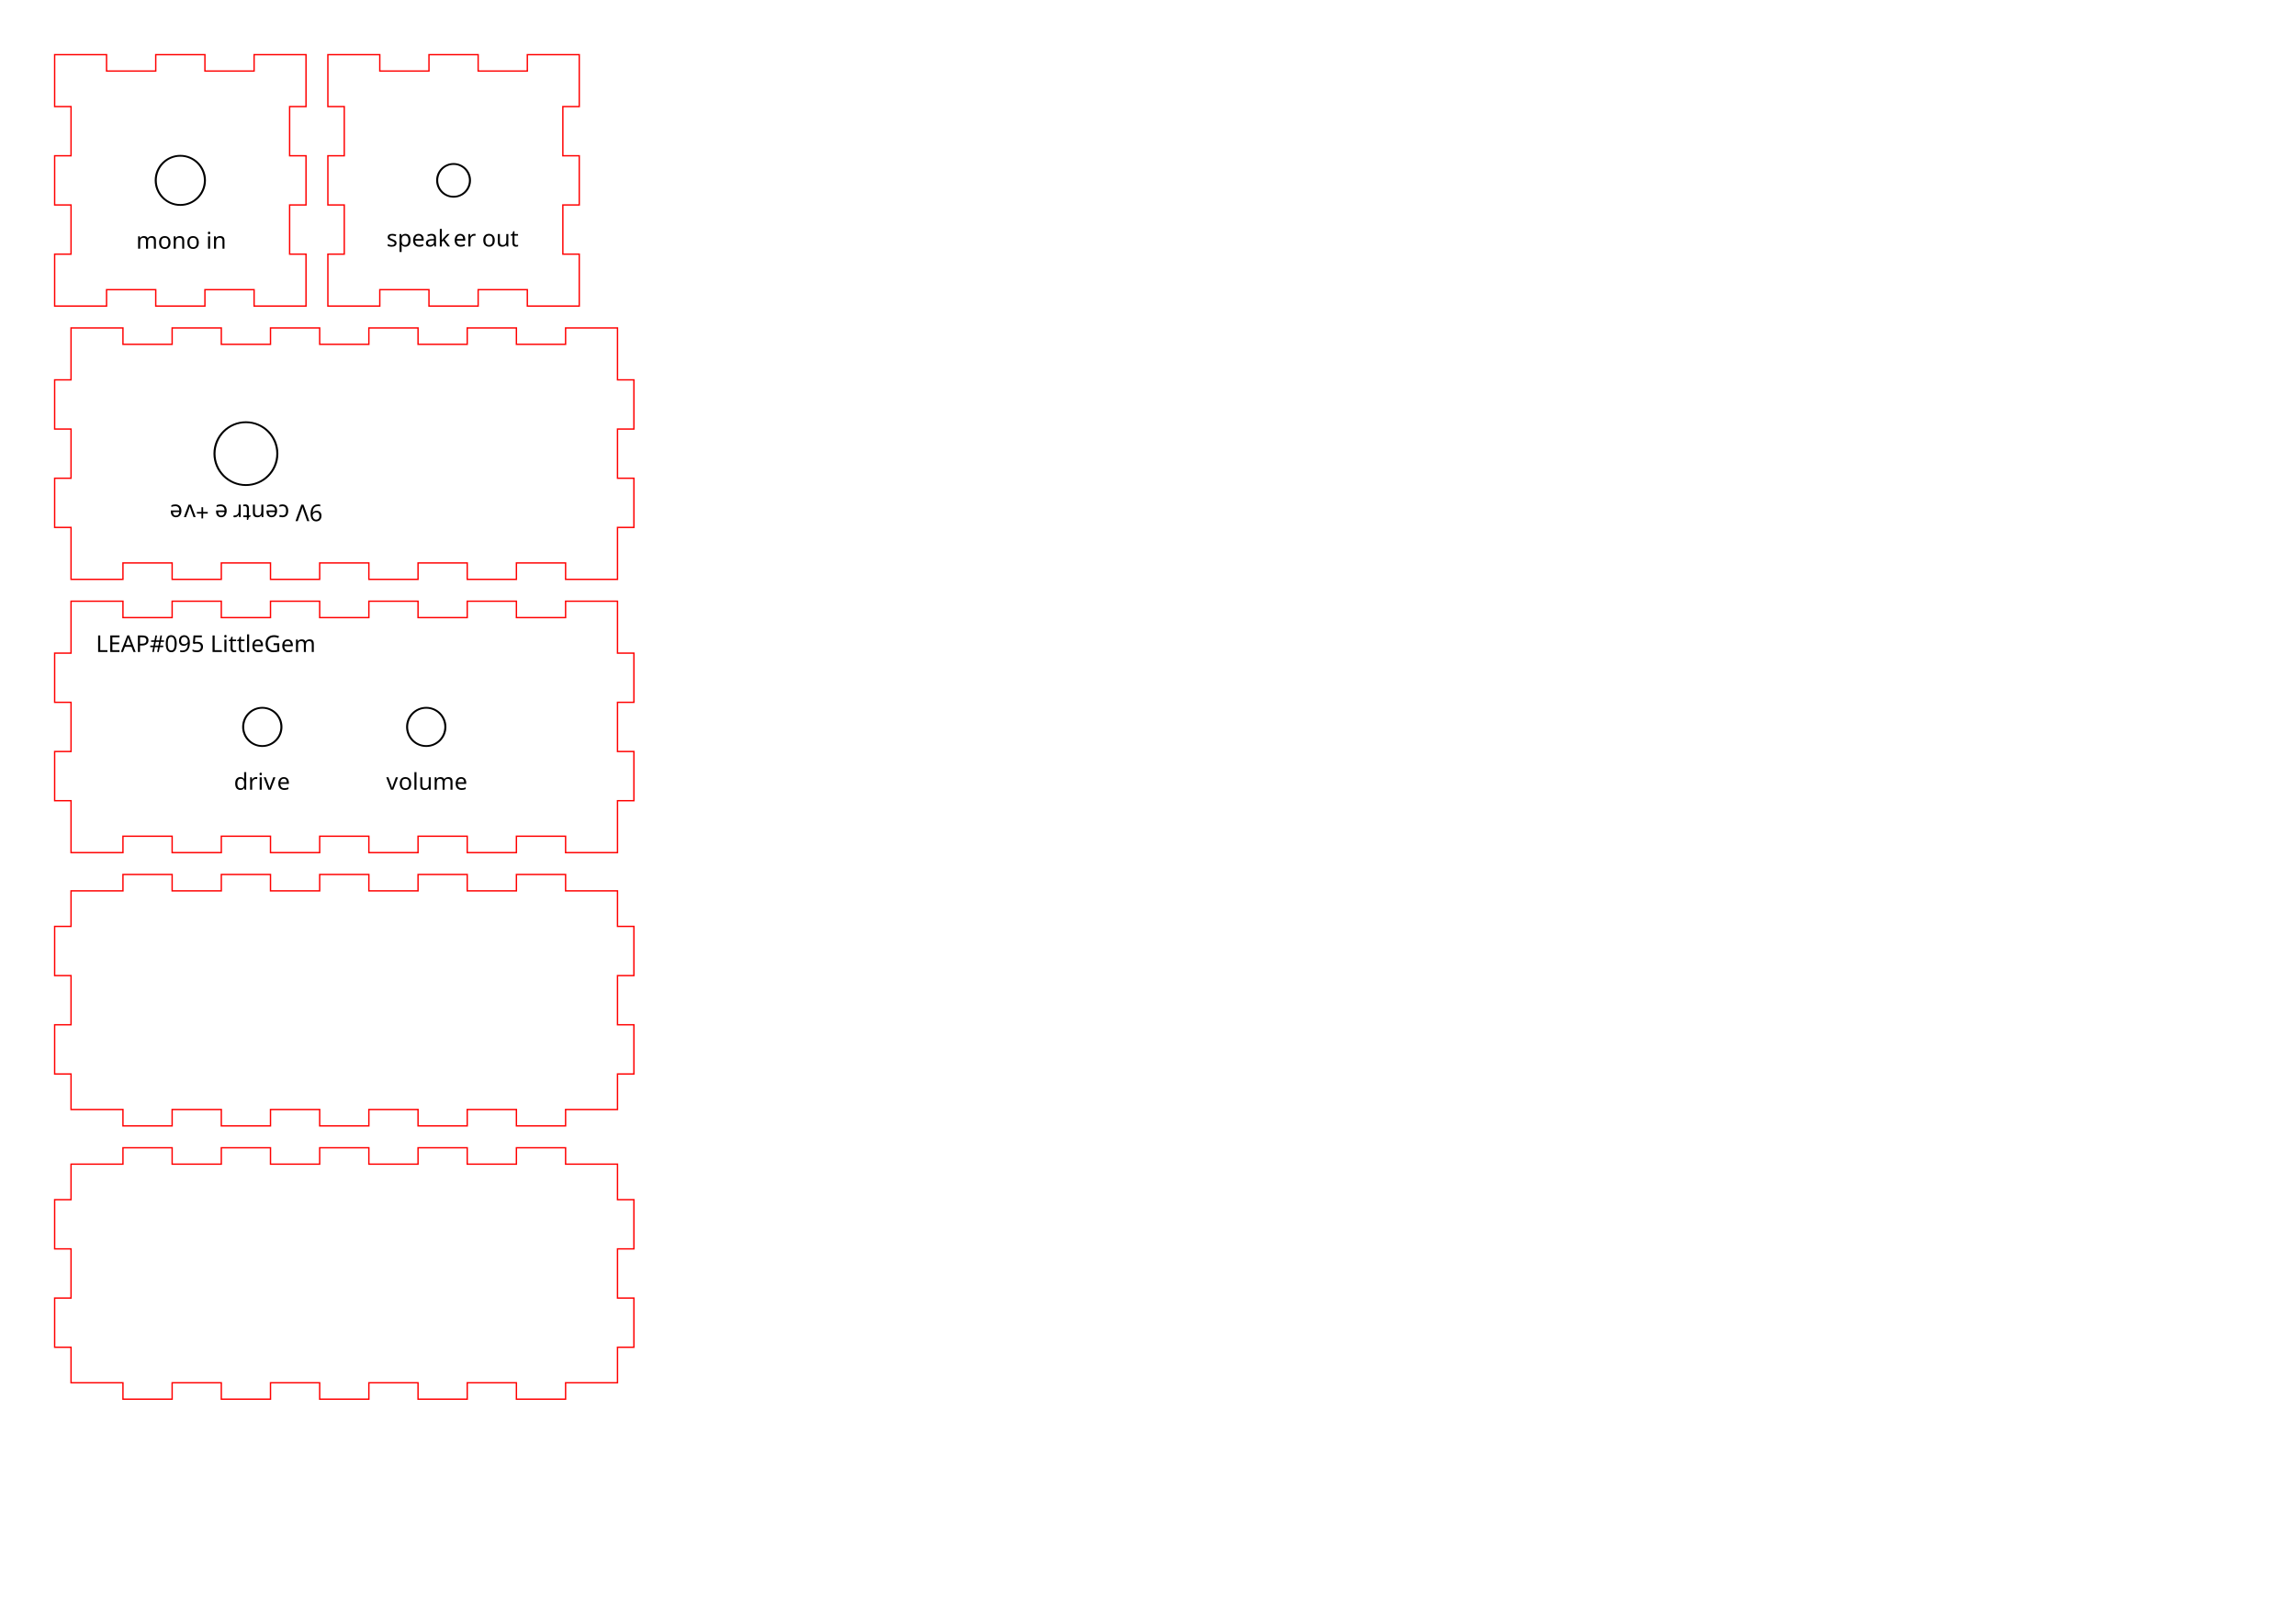
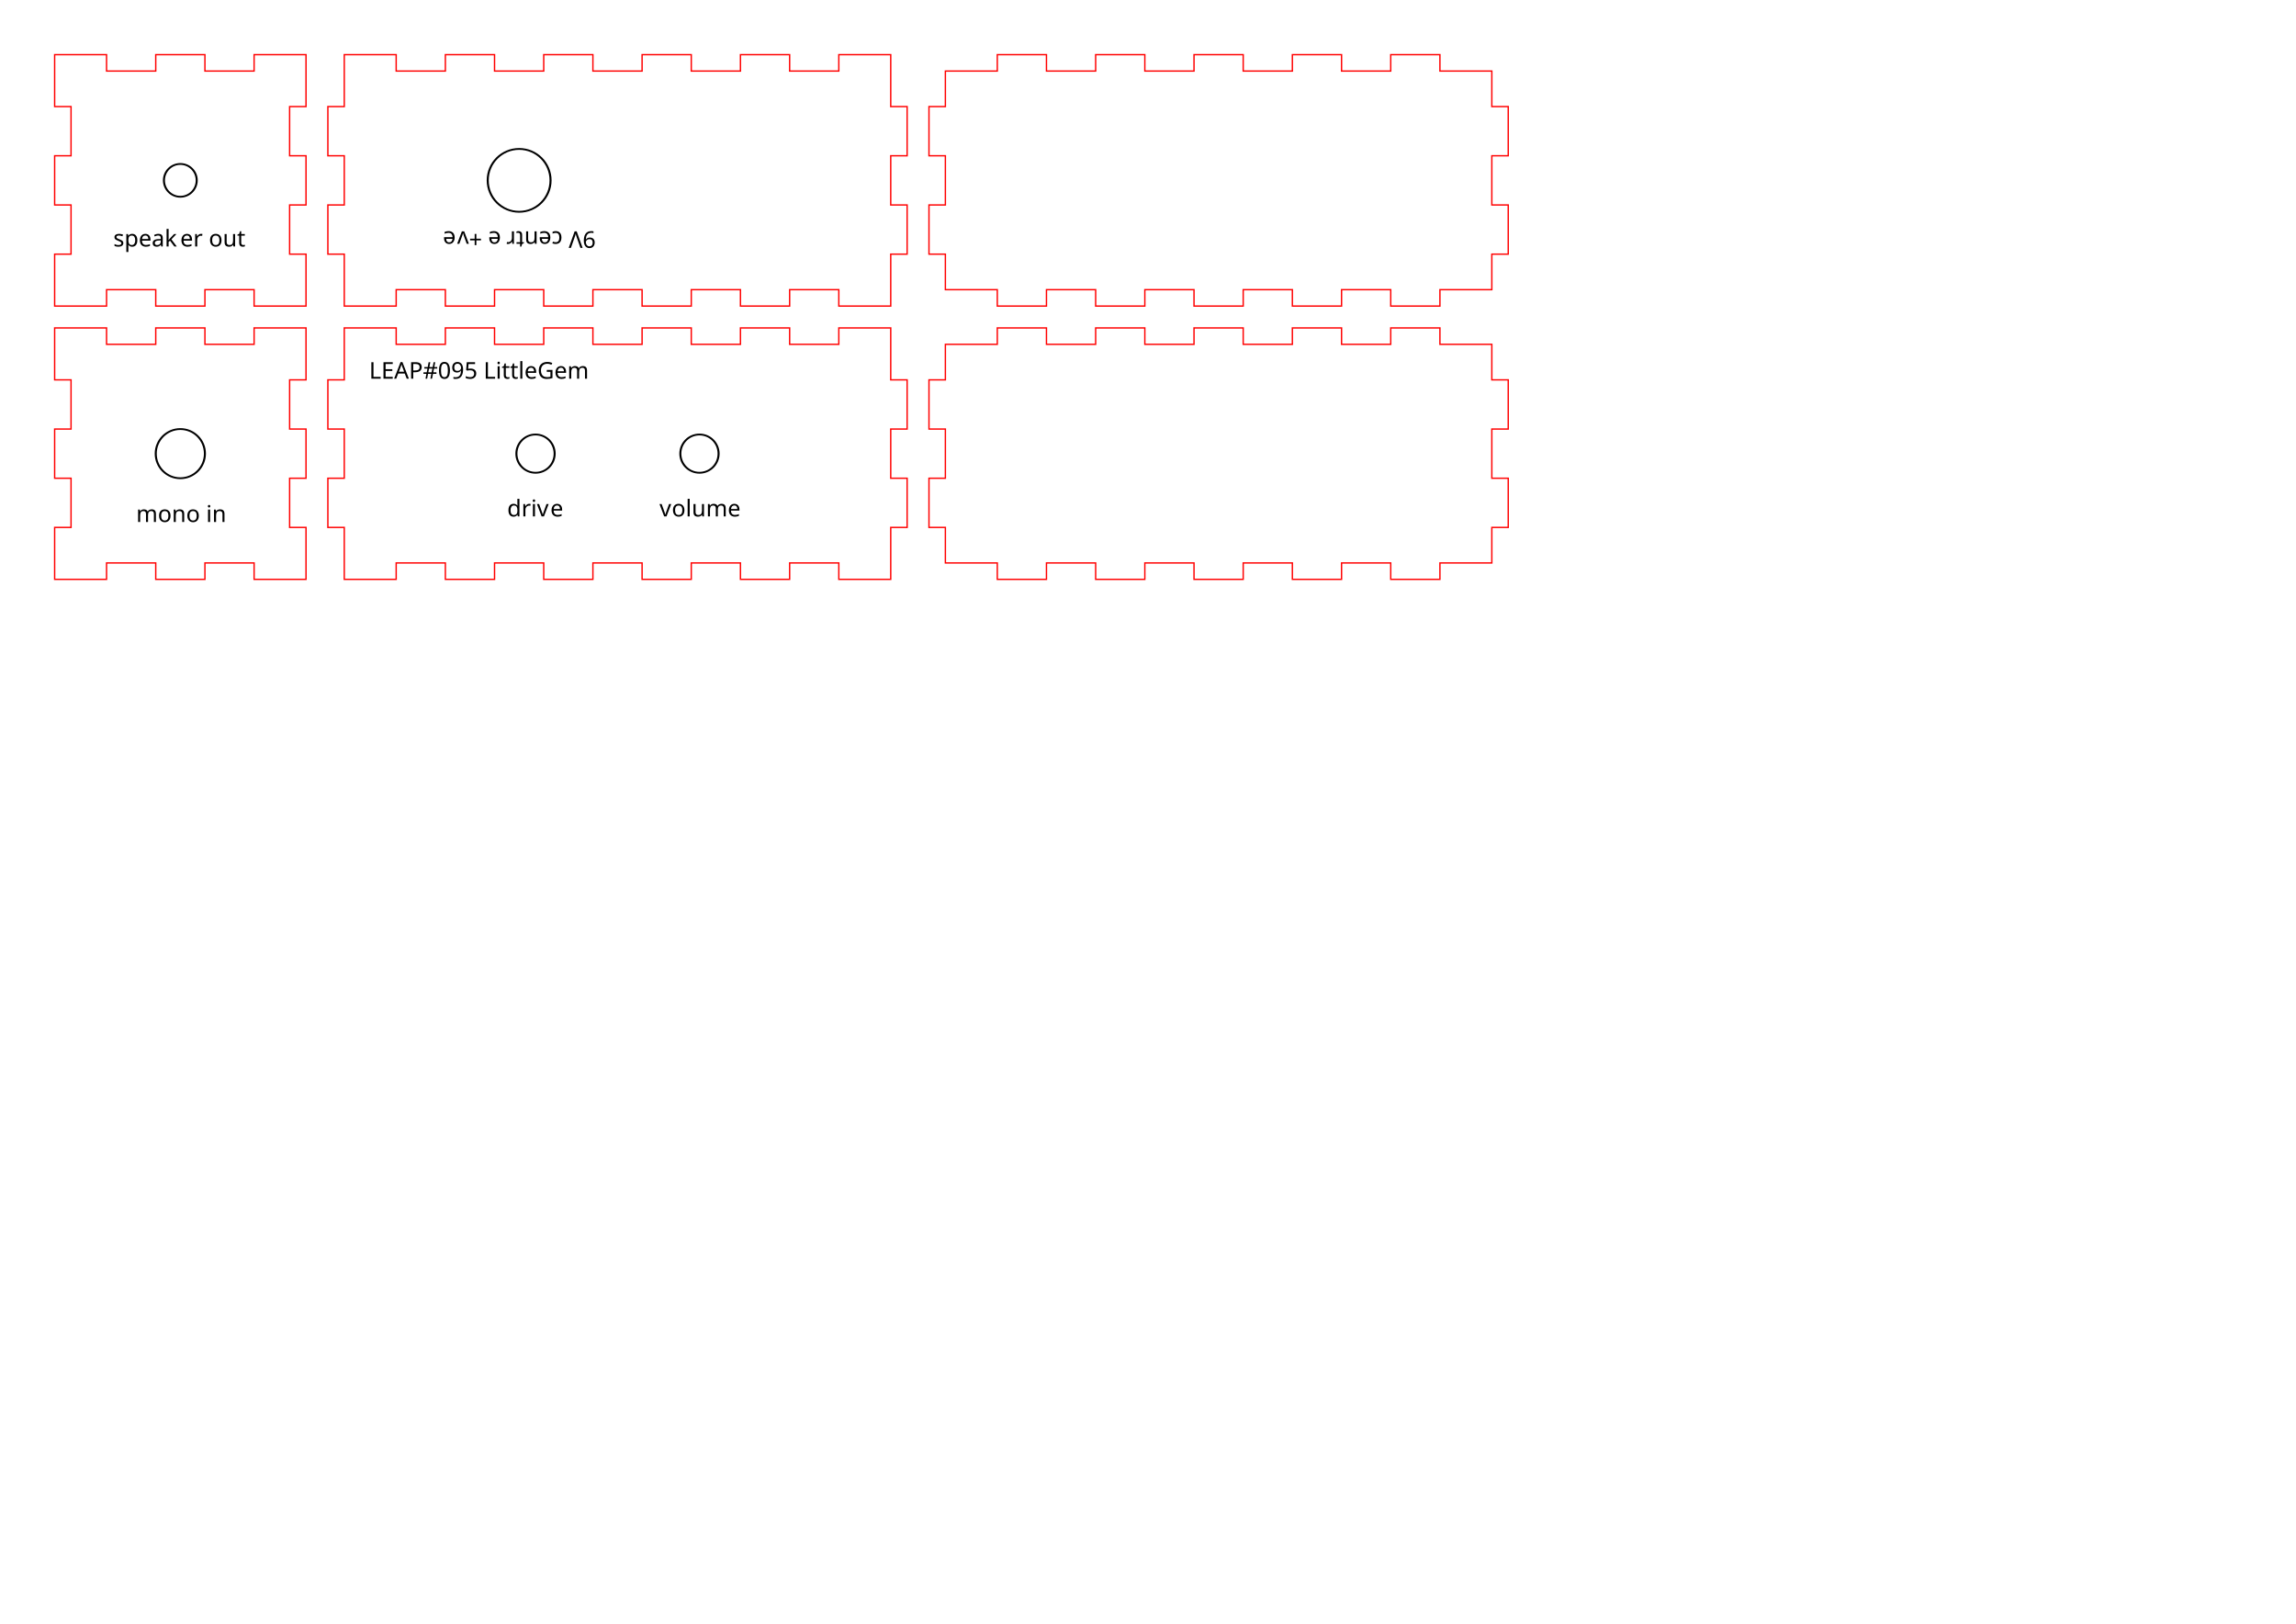
<svg xmlns="http://www.w3.org/2000/svg" width="100%" height="100%" viewBox="0 0 1191 842" version="1.1" xml:space="preserve" style="fill-rule:evenodd;clip-rule:evenodd;">
-   <g id="front" transform="matrix(2.83465,0,0,-2.83465,170.079,509.799)">
-     <g transform="matrix(1,0,0,1,3,46.8459)">
+   <g transform="matrix(2.83465,0,0,-2.83465,632.126,235.276)">
+     <g id="top">
+       <path d="M40.5,23L31.5,23L31.5,20L22.5,20L22.5,23L13.5,23L13.5,20L4.5,20L4.5,23L-4.5,23L-4.5,20L-13.5,20L-13.5,23L-22.5,23L-22.5,20L-31.5,20L-31.5,23L-40.5,23L-40.5,20L-50,20L-50,13.5L-53,13.5L-53,4.5L-50,4.5L-50,-4.5L-53,-4.5L-53,-13.5L-50,-13.5L-50,-20L-40.5,-20L-40.5,-23L-31.5,-23L-31.5,-20L-22.5,-20L-22.5,-23L-13.5,-23L-13.5,-20L-4.5,-20L-4.5,-23L4.5,-23L4.5,-20L13.5,-20L13.5,-23L22.5,-23L22.5,-20L31.5,-20L31.5,-23L40.5,-23L40.5,-20L50,-20L50,-13.5L53,-13.5L53,-4.5L50,-4.5L50,4.5L53,4.5L53,13.5L50,13.5L50,20L40.5,20L40.5,23Z" style="fill:none;fill-rule:nonzero;stroke:rgb(255,0,0);stroke-width:0.25px;" />
+     </g>
+   </g>
+   <g transform="matrix(2.83465,0,0,-2.83465,632.126,93.5433)">
+     <g id="bottom">
+       <path d="M40.5,23L31.5,23L31.5,20L22.5,20L22.5,23L13.5,23L13.5,20L4.5,20L4.5,23L-4.5,23L-4.5,20L-13.5,20L-13.5,23L-22.5,23L-22.5,20L-31.5,20L-31.5,23L-40.5,23L-40.5,20L-50,20L-50,13.5L-53,13.5L-53,4.5L-50,4.5L-50,-4.5L-53,-4.5L-53,-13.5L-50,-13.5L-50,-20L-40.5,-20L-40.5,-23L-31.5,-23L-31.5,-20L-22.5,-20L-22.5,-23L-13.5,-23L-13.5,-20L-4.5,-20L-4.5,-23L4.5,-23L4.5,-20L13.5,-20L13.5,-23L22.5,-23L22.5,-20L31.5,-20L31.5,-23L40.5,-23L40.5,-20L50,-20L50,-13.5L53,-13.5L53,-4.5L50,-4.5L50,4.5L53,4.5L53,13.5L50,13.5L50,20L40.5,20L40.5,23Z" style="fill:none;fill-rule:nonzero;stroke:rgb(255,0,0);stroke-width:0.25px;" />
+     </g>
+   </g>
+   <g id="front" transform="matrix(2.83465,0,0,-2.83465,164.678,513.62)">
+     <g transform="matrix(1,0,0,1,54.9052,98.1938)">
      <path d="M50,23L40.5,23L40.5,20L31.5,20L31.5,23L22.5,23L22.5,20L13.5,20L13.5,23L4.5,23L4.5,20L-4.5,20L-4.5,23L-13.5,23L-13.5,20L-22.5,20L-22.5,23L-31.5,23L-31.5,20L-40.5,20L-40.5,23L-50,23L-50,13.5L-53,13.5L-53,4.5L-50,4.5L-50,-4.5L-53,-4.5L-53,-13.5L-50,-13.5L-50,-23L-40.5,-23L-40.5,-20L-31.5,-20L-31.5,-23L-22.5,-23L-22.5,-20L-13.5,-20L-13.5,-23L-4.5,-23L-4.5,-20L4.5,-20L4.5,-23L13.5,-23L13.5,-20L22.5,-20L22.5,-23L31.5,-23L31.5,-20L40.5,-20L40.5,-23L50,-23L50,-13.5L53,-13.5L53,-4.5L50,-4.5L50,4.5L53,4.5L53,13.5L50,13.5L50,23Z" style="fill:none;fill-rule:nonzero;stroke:rgb(255,0,0);stroke-width:0.25px;" />
    </g>
-     <g id="drive" transform="matrix(0.352778,0,0,-0.352778,-9.77454,217.232)">
+     <g transform="matrix(0.352778,0,0,-0.352778,42.1306,268.58)">
      <g transform="matrix(12,0,0,12,99.8247,515.555)">
            </g>
      <text x="57.983px" y="515.555px" style="font-family:'ArialRoundedMTBold', 'Arial Rounded MT Bold', sans-serif;font-size:12px;">v<tspan x="64.329px 71.577px " y="515.555px 515.555px ">ol</tspan>ume</text>
    </g>
-     <g id="pot" transform="matrix(0.192856,0,0,-0.172012,1.5007,133.806)">
+     <g id="pot" transform="matrix(0.192856,0,0,-0.172012,53.4059,185.154)">
      <ellipse cx="85.552" cy="505.547" rx="18.148" ry="20.347" style="fill:none;stroke:black;stroke-width:1.93px;stroke-linecap:round;stroke-linejoin:round;stroke-miterlimit:1.5;" />
    </g>
-     <g id="drive1" transform="matrix(0.352778,0,0,-0.352778,-38.2015,217.232)">
+     <g transform="matrix(0.352778,0,0,-0.352778,13.7037,268.58)">
      <g transform="matrix(12,0,0,12,89.0464,515.555)">
            </g>
      <text x="59.562px" y="515.555px" style="font-family:'ArialRoundedMTBold', 'Arial Rounded MT Bold', sans-serif;font-size:12px;">driv<tspan x="81.916px " y="515.555px ">e</tspan>
      </text>
    </g>
-     <g id="pot1" transform="matrix(0.192856,0,0,-0.172012,-28.4993,133.806)">
+     <g id="pot1" transform="matrix(0.192856,0,0,-0.172012,23.4059,185.154)">
      <ellipse cx="85.552" cy="505.547" rx="18.148" ry="20.347" style="fill:none;stroke:black;stroke-width:1.93px;stroke-linecap:round;stroke-linejoin:round;stroke-miterlimit:1.5;" />
    </g>
-     <g transform="matrix(0.352778,0,0,-0.352778,-63.4612,242.434)">
+     <g transform="matrix(0.352778,0,0,-0.352778,-11.5561,293.782)">
      <g transform="matrix(12,0,0,12,179.093,515.555)">
            </g>
      <text x="59.562px" y="515.555px" style="font-family:'ArialRoundedMTBold', 'Arial Rounded MT Bold', sans-serif;font-size:12px;">LEAP#095 LittleGem</text>
    </g>
  </g>
-   <g id="back" transform="matrix(2.83465,0,0,-2.83465,170.079,368.067)">
-     <g transform="matrix(1,0,0,1,3,46.8459)">
+   <g id="back" transform="matrix(2.83465,0,0,-2.83465,164.678,371.888)">
+     <g transform="matrix(1,0,0,1,54.9052,98.1938)">
      <path d="M50,23L40.5,23L40.5,20L31.5,20L31.5,23L22.5,23L22.5,20L13.5,20L13.5,23L4.5,23L4.5,20L-4.5,20L-4.5,23L-13.5,23L-13.5,20L-22.5,20L-22.5,23L-31.5,23L-31.5,20L-40.5,20L-40.5,23L-50,23L-50,13.5L-53,13.5L-53,4.5L-50,4.5L-50,-4.5L-53,-4.5L-53,-13.5L-50,-13.5L-50,-23L-40.5,-23L-40.5,-20L-31.5,-20L-31.5,-23L-22.5,-23L-22.5,-20L-13.5,-20L-13.5,-23L-4.5,-23L-4.5,-20L4.5,-20L4.5,-23L13.5,-23L13.5,-20L22.5,-20L22.5,-23L31.5,-23L31.5,-20L40.5,-20L40.5,-23L50,-23L50,-13.5L53,-13.5L53,-4.5L50,-4.5L50,4.5L53,4.5L53,13.5L50,13.5L50,23Z" style="fill:none;fill-rule:nonzero;stroke:rgb(255,0,0);stroke-width:0.25px;" />
    </g>
-     <g id="_9v-in" transform="matrix(-0.352778,4.32028e-17,4.32028e-17,0.352778,12.8117,-144.363)">
+     <g transform="matrix(-0.352778,4.32028e-17,4.32028e-17,0.352778,64.7169,-93.015)">
      <g transform="matrix(12,0,0,12,118.756,515.555)">
            </g>
      <text x="39.051px" y="515.555px" style="font-family:'ArialRoundedMTBold', 'Arial Rounded MT Bold', sans-serif;font-size:12px;">9V centr<tspan x="88.153px 95.284px " y="515.555px 515.555px ">e </tspan>+v<tspan x="111.626px " y="515.555px ">e</tspan>
      </text>
    </g>
-     <g id="power" transform="matrix(0.316835,0,0,-0.282592,-42.106,189.709)">
+     <g id="power" transform="matrix(0.316835,0,0,-0.282592,9.79916,241.057)">
      <ellipse cx="85.552" cy="505.547" rx="18.148" ry="20.347" style="fill:none;stroke:black;stroke-width:1.18px;stroke-linecap:round;stroke-linejoin:round;stroke-miterlimit:1.5;" />
    </g>
  </g>
-   <g id="left" transform="matrix(2.83465,0,0,-2.83465,85.0394,226.335)">
-     <g transform="matrix(1,0,0,1,3,46.8459)">
+   <g id="left" transform="matrix(2.83465,0,0,-2.83465,87.9618,228.879)">
+     <g transform="matrix(1,0,0,1,1.96905,-2.25666)">
      <path d="M23,23L13.5,23L13.5,20L4.5,20L4.5,23L-4.5,23L-4.5,20L-13.5,20L-13.5,23L-23,23L-23,13.5L-20,13.5L-20,4.5L-23,4.5L-23,-4.5L-20,-4.5L-20,-13.5L-23,-13.5L-23,-23L-13.5,-23L-13.5,-20L-4.5,-20L-4.5,-23L4.5,-23L4.5,-20L13.5,-20L13.5,-23L23,-23L23,-13.5L20,-13.5L20,-4.5L23,-4.5L23,4.5L20,4.5L20,13.5L23,13.5L23,23Z" style="fill:none;fill-rule:nonzero;stroke:rgb(255,0,0);stroke-width:0.25px;" />
    </g>
-     <g id="mono-in" transform="matrix(0.352778,0,0,-0.352778,-24.8293,216.219)">
+     <g transform="matrix(0.352778,0,0,-0.352778,-25.8603,167.117)">
      <g transform="matrix(12,0,0,12,101.834,515.555)">
            </g>
      <text x="55.973px" y="515.555px" style="font-family:'ArialRoundedMTBold', 'Arial Rounded MT Bold', sans-serif;font-size:12px;">mono in</text>
    </g>
-     <g id="a-in" transform="matrix(0.247958,0,0,-0.221159,-18.2134,158.652)">
+     <g id="a-in" transform="matrix(0.247958,0,0,-0.221159,-19.2443,109.549)">
      <ellipse cx="85.552" cy="505.547" rx="18.148" ry="20.347" style="fill:none;stroke:black;stroke-width:1.5px;stroke-linecap:round;stroke-linejoin:round;stroke-miterlimit:1.5;" />
    </g>
  </g>
-   <g id="right" transform="matrix(2.83465,0,0,-2.83465,226.772,226.335)">
-     <g transform="matrix(1,0,0,1,3,46.8459)">
+   <g id="right" transform="matrix(2.83465,0,0,-2.83465,297.638,424.76)">
+     <g transform="matrix(1,0,0,1,-72,116.846)">
      <path d="M23,23L13.5,23L13.5,20L4.5,20L4.5,23L-4.5,23L-4.5,20L-13.5,20L-13.5,23L-23,23L-23,13.5L-20,13.5L-20,4.5L-23,4.5L-23,-4.5L-20,-4.5L-20,-13.5L-23,-13.5L-23,-23L-13.5,-23L-13.5,-20L-4.5,-20L-4.5,-23L4.5,-23L4.5,-20L13.5,-20L13.5,-23L23,-23L23,-13.5L20,-13.5L20,-4.5L23,-4.5L23,4.5L20,4.5L20,13.5L23,13.5L23,23Z" style="fill:none;fill-rule:nonzero;stroke:rgb(255,0,0);stroke-width:0.25px;" />
    </g>
-     <g id="speaker-out" transform="matrix(0.352778,0,0,-0.352778,-24.9647,216.626)">
+     <g transform="matrix(0.352778,0,0,-0.352778,-99.9647,286.626)">
      <g transform="matrix(12,0,0,12,113.313,515.555)">
            </g>
      <text x="44.495px" y="515.555px" style="font-family:'ArialRoundedMTBold', 'Arial Rounded MT Bold', sans-serif;font-size:12px;">speak<tspan x="79.182px 86.313px " y="515.555px 515.555px ">er</tspan> out</text>
    </g>
-     <g id="a-out" transform="matrix(0.165305,0,0,-0.147439,-11.1423,121.383)">
+     <g id="a-out" transform="matrix(0.165305,0,0,-0.147439,-86.1423,191.383)">
      <ellipse cx="85.552" cy="505.547" rx="18.148" ry="20.347" style="fill:none;stroke:black;stroke-width:2.25px;stroke-linecap:round;stroke-linejoin:round;stroke-miterlimit:1.5;" />
    </g>
  </g>
-   <g transform="matrix(2.83465,0,0,-2.83465,178.583,518.74)">
-     <g id="bottom">
-       <path d="M40.5,23L31.5,23L31.5,20L22.5,20L22.5,23L13.5,23L13.5,20L4.5,20L4.5,23L-4.5,23L-4.5,20L-13.5,20L-13.5,23L-22.5,23L-22.5,20L-31.5,20L-31.5,23L-40.5,23L-40.5,20L-50,20L-50,13.5L-53,13.5L-53,4.5L-50,4.5L-50,-4.5L-53,-4.5L-53,-13.5L-50,-13.5L-50,-20L-40.5,-20L-40.5,-23L-31.5,-23L-31.5,-20L-22.5,-20L-22.5,-23L-13.5,-23L-13.5,-20L-4.5,-20L-4.5,-23L4.5,-23L4.5,-20L13.5,-20L13.5,-23L22.5,-23L22.5,-20L31.5,-20L31.5,-23L40.5,-23L40.5,-20L50,-20L50,-13.5L53,-13.5L53,-4.5L50,-4.5L50,4.5L53,4.5L53,13.5L50,13.5L50,20L40.5,20L40.5,23Z" style="fill:none;fill-rule:nonzero;stroke:rgb(255,0,0);stroke-width:0.25px;" />
-     </g>
-   </g>
-   <g transform="matrix(2.83465,0,0,-2.83465,178.583,660.472)">
-     <g id="top">
-       <path d="M40.5,23L31.5,23L31.5,20L22.5,20L22.5,23L13.5,23L13.5,20L4.5,20L4.5,23L-4.5,23L-4.5,20L-13.5,20L-13.5,23L-22.5,23L-22.5,20L-31.5,20L-31.5,23L-40.5,23L-40.5,20L-50,20L-50,13.5L-53,13.5L-53,4.5L-50,4.5L-50,-4.5L-53,-4.5L-53,-13.5L-50,-13.5L-50,-20L-40.5,-20L-40.5,-23L-31.5,-23L-31.5,-20L-22.5,-20L-22.5,-23L-13.5,-23L-13.5,-20L-4.5,-20L-4.5,-23L4.5,-23L4.5,-20L13.5,-20L13.5,-23L22.5,-23L22.5,-20L31.5,-20L31.5,-23L40.5,-23L40.5,-20L50,-20L50,-13.5L53,-13.5L53,-4.5L50,-4.5L50,4.5L53,4.5L53,13.5L50,13.5L50,20L40.5,20L40.5,23Z" style="fill:none;fill-rule:nonzero;stroke:rgb(255,0,0);stroke-width:0.25px;" />
-     </g>
-   </g>
</svg>
